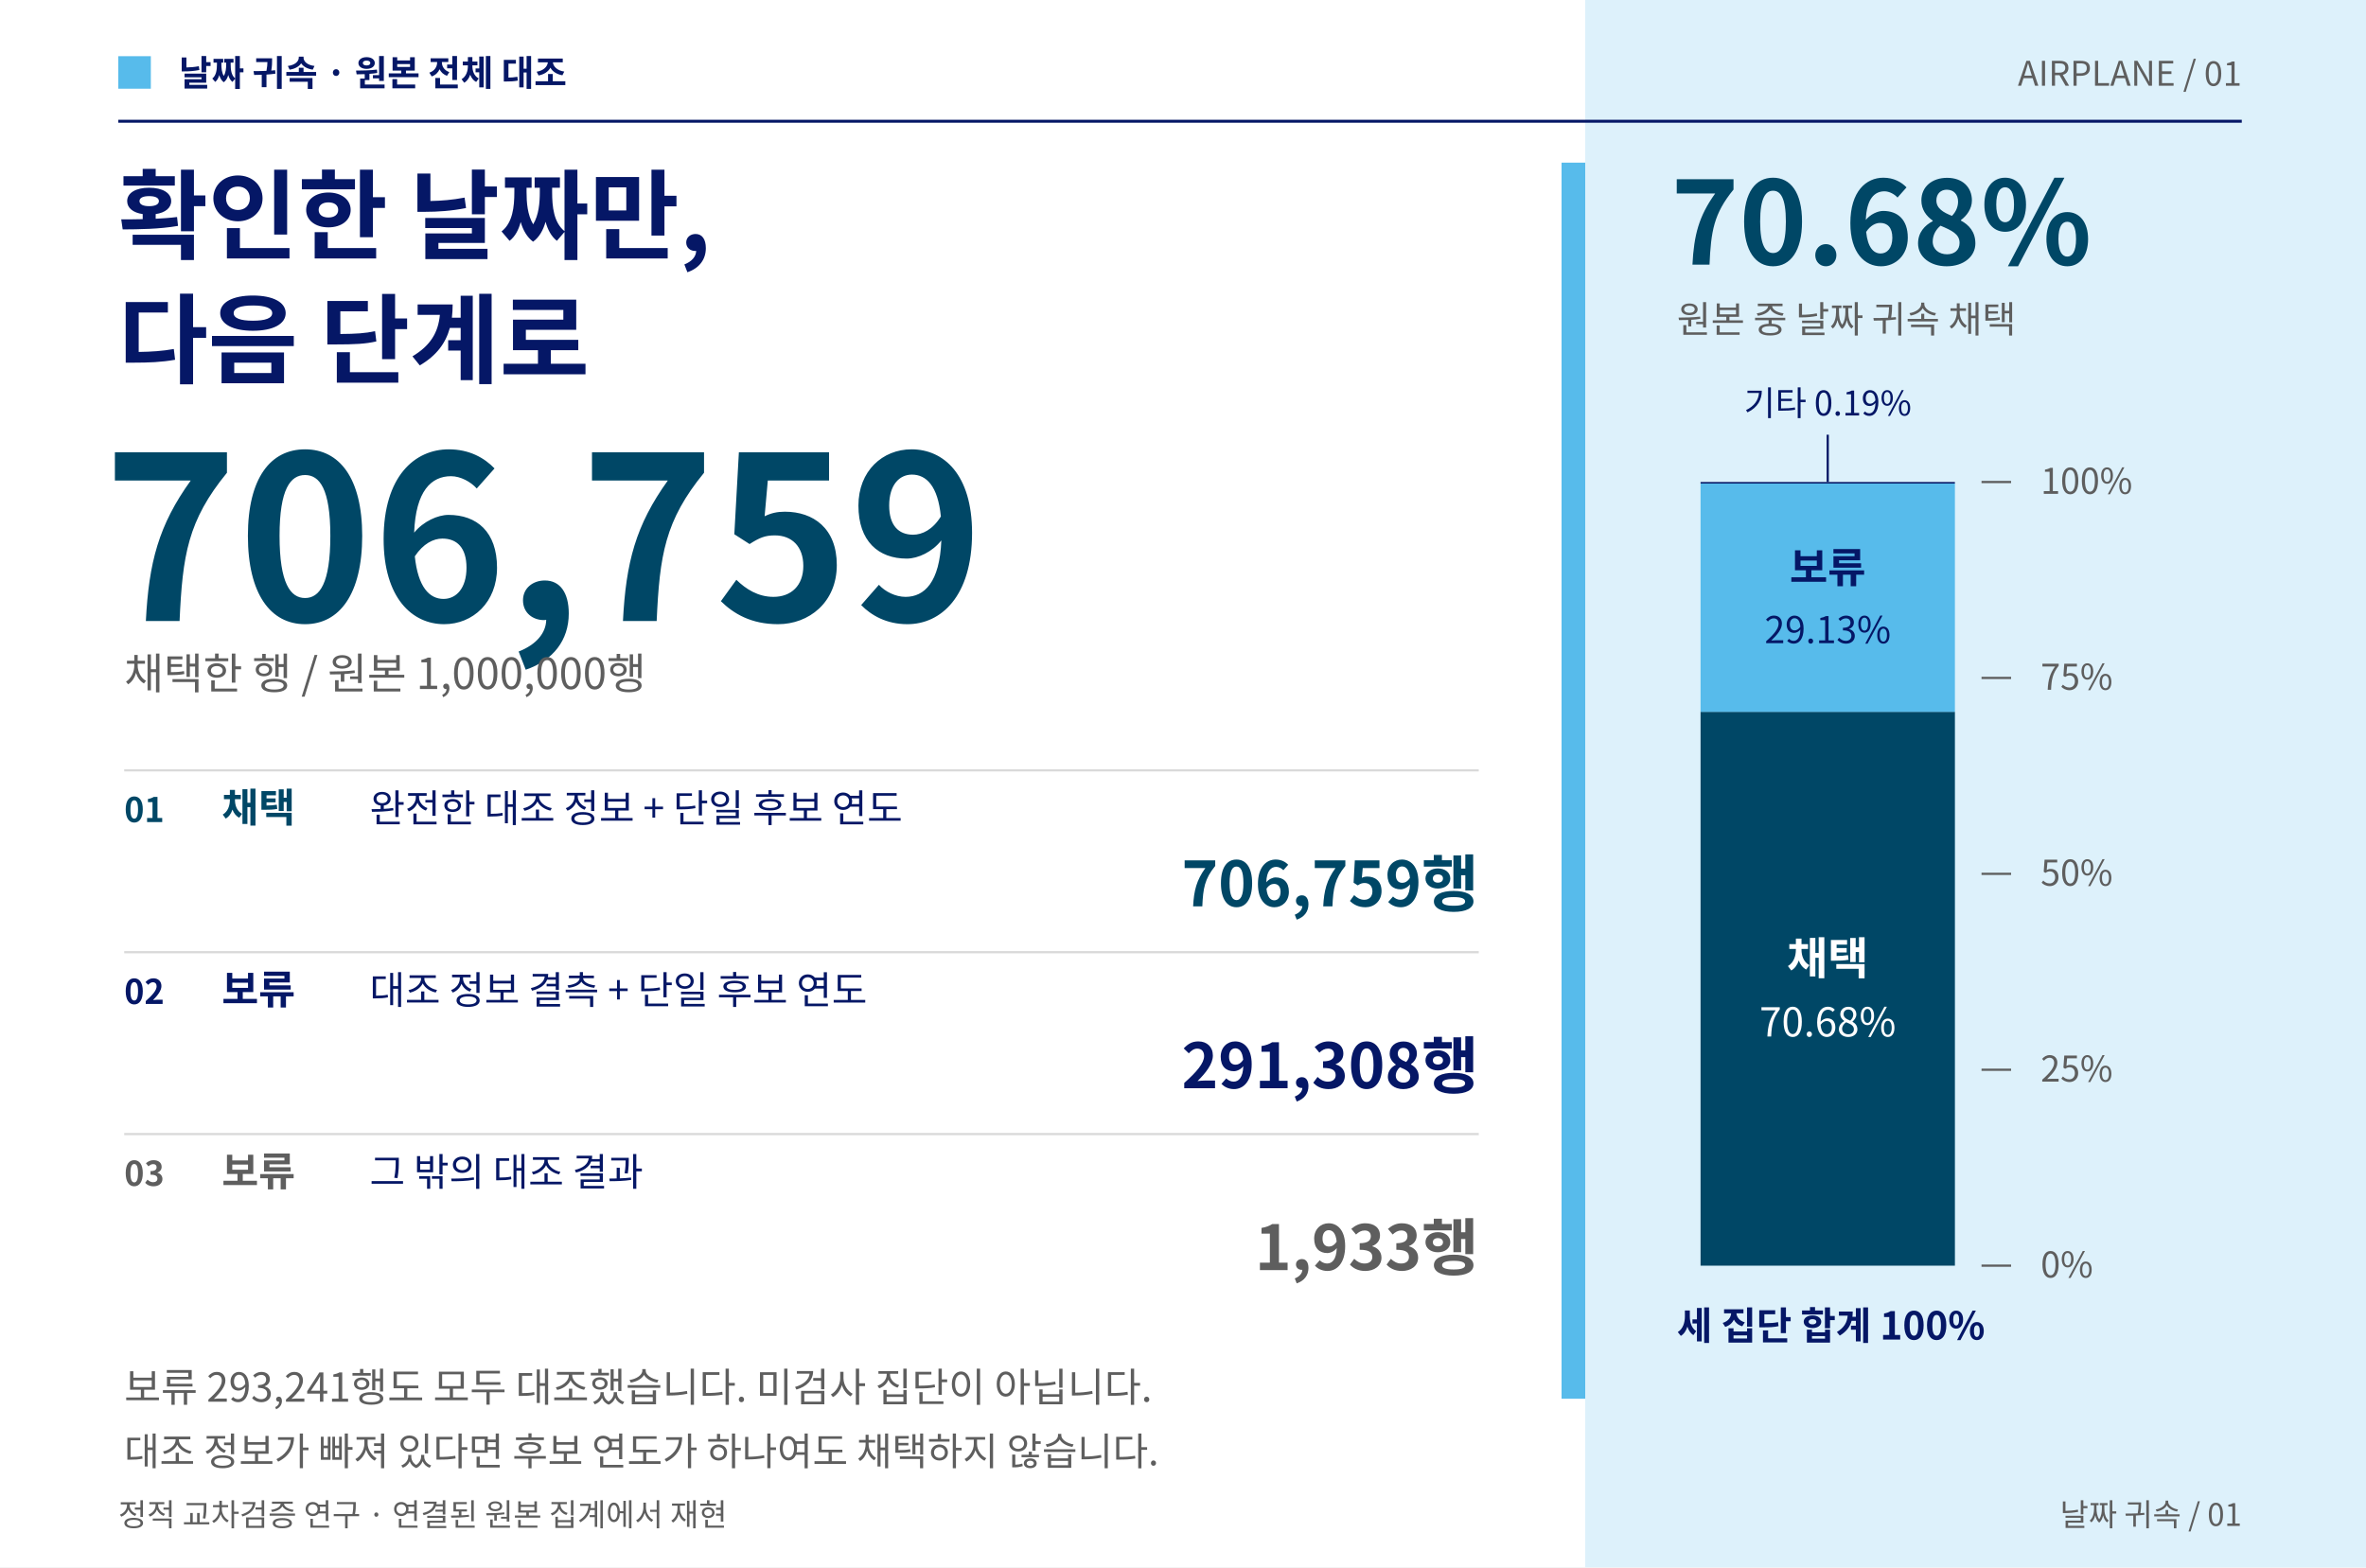
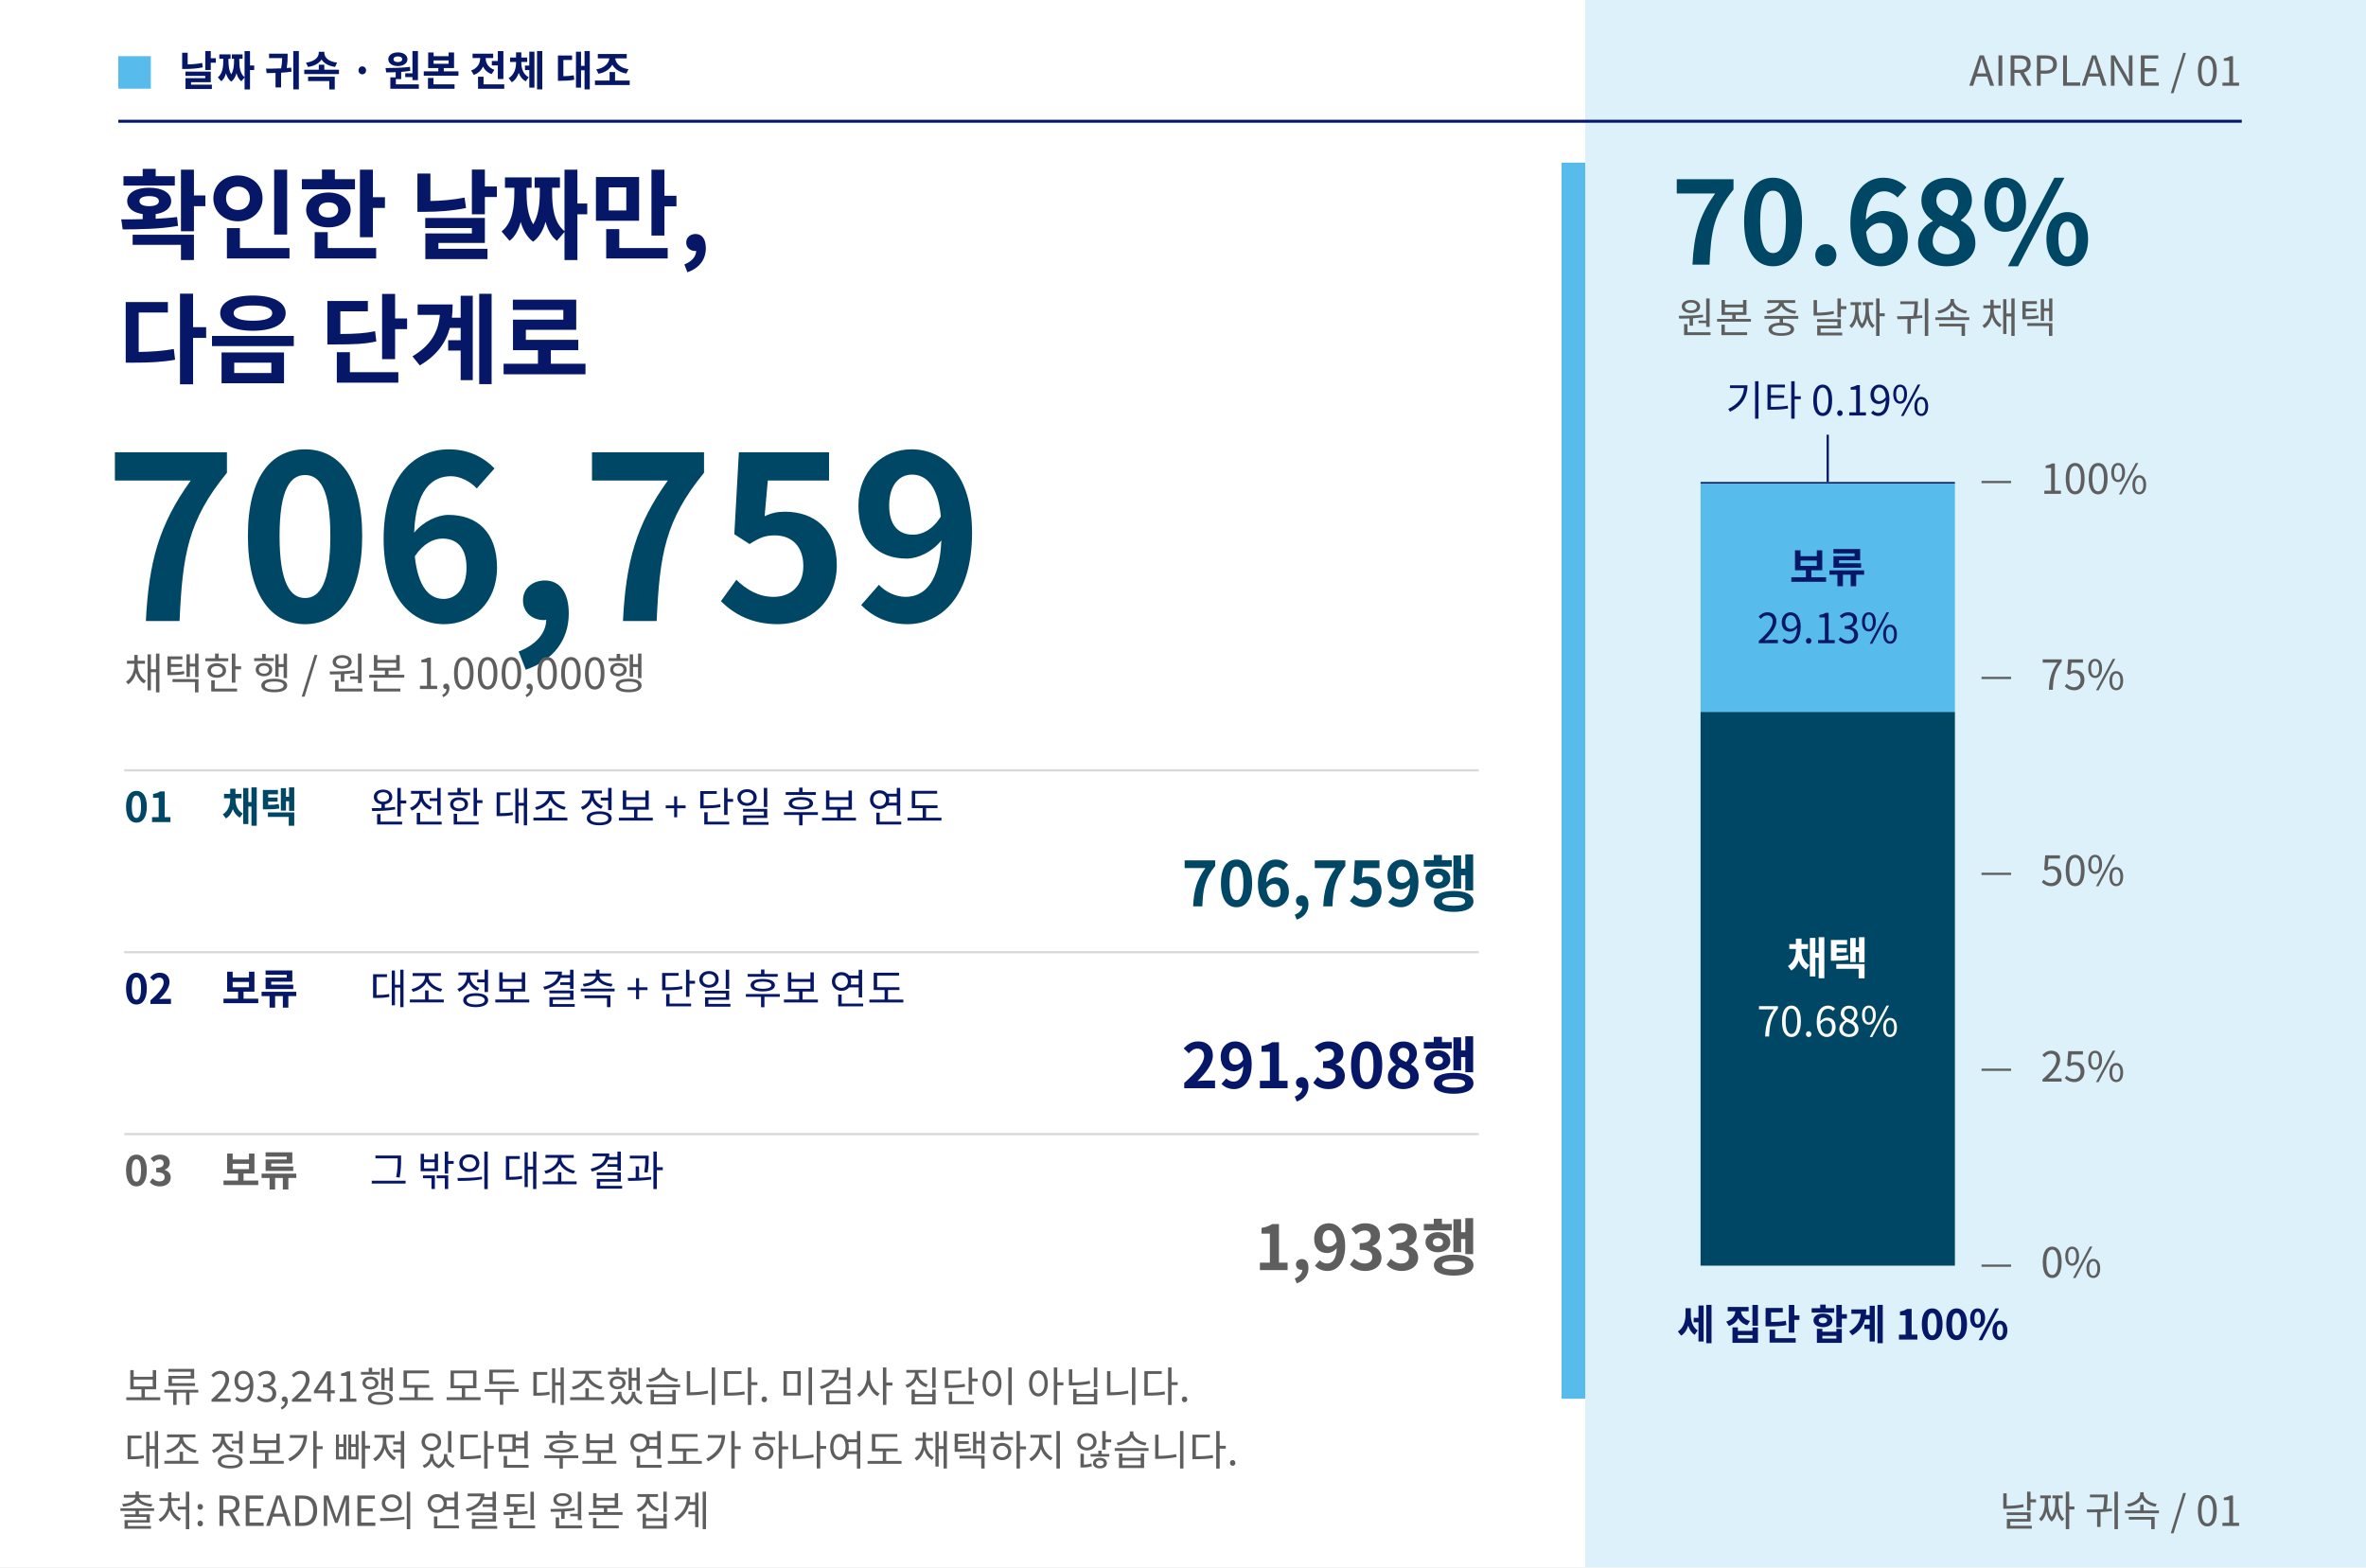
- <svg xmlns="http://www.w3.org/2000/svg" width="1600" height="1060" viewBox="0 0 1600 1060" role="img" aria-labelledby="title desc" data-design="korean-air-palette-d" data-chart-type="vertical-population-stack">
+ <svg xmlns="http://www.w3.org/2000/svg" width="1600" height="1060" viewBox="0 0 1600 1060" role="img" aria-labelledby="title desc" data-design="refined-evidence-f" data-chart-type="vertical-population-stack">
  <style>text{font-family:"Noto Sans CJK KR","Malgun Gothic","Apple SD Gothic Neo",sans-serif;font-variant-numeric:tabular-nums}</style>
  <rect width="1600" height="1060" fill="#FFFFFF" />
  <rect x="1072.000" y="0.000" width="528.000" height="1060.000" fill="#DDF1FB" />
  <rect x="1056.000" y="110.000" width="16.000" height="836.000" fill="#57BBEB" />
  <rect x="80.000" y="38.000" width="22.000" height="22.000" fill="#57BBEB" />
-   <text x="121.000" y="58.000" font-size="24" fill="#051766" font-weight="600" text-anchor="start">날짜 귀속 · 원본 전체 대조</text>
-   <text x="1516.000" y="58.000" font-size="23" fill="#5E5E5E" font-weight="400" text-anchor="end">AIRPLANE  /  01</text>
+   <text x="121.000" y="58.000" font-size="28" fill="#051766" font-weight="600" text-anchor="start">날짜 귀속 · 원본 전체 대조</text>
+   <text x="1516.000" y="58.000" font-size="28" fill="#5E5E5E" font-weight="400" text-anchor="end">AIRPLANE  /  01</text>
  <line x1="80.000" y1="82.000" x2="1516.000" y2="82.000" stroke="#051766" stroke-width="2" />
  <text x="80.000" y="170.000" font-size="66" fill="#051766" font-weight="700" text-anchor="start" style="font-family:Noto Sans CJK KR, Malgun Gothic, Apple SD Gothic Neo, sans-serif">확인한 날짜만,</text>
  <text x="80.000" y="254.000" font-size="66" fill="#051766" font-weight="700" text-anchor="start" style="font-family:Noto Sans CJK KR, Malgun Gothic, Apple SD Gothic Neo, sans-serif">다음 단계로</text>
  <text x="70.000" y="420.000" font-size="154" fill="#004766" font-weight="700" text-anchor="start" style="font-family:Noto Sans CJK KR, Malgun Gothic, Apple SD Gothic Neo, sans-serif">706,759</text>
  <text x="84.000" y="466.000" font-size="29" fill="#5E5E5E" font-weight="400" text-anchor="start">채택한 행 / 원본 1,000,000행</text>
  <line x1="84.000" y1="521.000" x2="1000.000" y2="521.000" stroke="#D9D9D9" stroke-width="1.5" />
-   <text x="84.000" y="556.000" font-size="23" fill="#004766" font-weight="700" text-anchor="start">01</text>
-   <text x="150.000" y="556.000" font-size="27" fill="#004766" font-weight="700" text-anchor="start">채택</text>
-   <text x="250.000" y="556.000" font-size="26" fill="#051766" font-weight="400" text-anchor="start">완전한 대조 정보 + 단일 후보 연도</text>
+   <text x="84.000" y="556.000" font-size="28" fill="#004766" font-weight="700" text-anchor="start">01</text>
+   <text x="150.000" y="556.000" font-size="28" fill="#004766" font-weight="700" text-anchor="start">채택</text>
+   <text x="250.000" y="556.000" font-size="28" fill="#051766" font-weight="400" text-anchor="start">완전한 대조 정보 + 단일 후보 연도</text>
  <text x="1000.000" y="613.000" font-size="42" fill="#004766" font-weight="600" text-anchor="end">706,759행</text>
  <line x1="84.000" y1="644.000" x2="1000.000" y2="644.000" stroke="#D9D9D9" stroke-width="1.5" />
-   <text x="84.000" y="679.000" font-size="23" fill="#051766" font-weight="700" text-anchor="start">02</text>
-   <text x="150.000" y="679.000" font-size="27" fill="#051766" font-weight="700" text-anchor="start">보류</text>
-   <text x="250.000" y="679.000" font-size="26" fill="#051766" font-weight="400" text-anchor="start">대조 정보 결측 + 단일 후보 연도</text>
+   <text x="84.000" y="679.000" font-size="28" fill="#051766" font-weight="700" text-anchor="start">02</text>
+   <text x="150.000" y="679.000" font-size="28" fill="#051766" font-weight="700" text-anchor="start">보류</text>
+   <text x="250.000" y="679.000" font-size="28" fill="#051766" font-weight="400" text-anchor="start">대조 정보 결측 + 단일 후보 연도</text>
  <text x="1000.000" y="736.000" font-size="42" fill="#051766" font-weight="600" text-anchor="end">291,308행</text>
  <line x1="84.000" y1="767.000" x2="1000.000" y2="767.000" stroke="#D9D9D9" stroke-width="1.5" />
-   <text x="84.000" y="802.000" font-size="23" fill="#5E5E5E" font-weight="700" text-anchor="start">03</text>
-   <text x="150.000" y="802.000" font-size="27" fill="#5E5E5E" font-weight="700" text-anchor="start">보류</text>
-   <text x="250.000" y="802.000" font-size="26" fill="#051766" font-weight="400" text-anchor="start">그 밖의 대조 결과</text>
+   <text x="84.000" y="802.000" font-size="28" fill="#5E5E5E" font-weight="700" text-anchor="start">03</text>
+   <text x="150.000" y="802.000" font-size="28" fill="#5E5E5E" font-weight="700" text-anchor="start">보류</text>
+   <text x="250.000" y="802.000" font-size="28" fill="#051766" font-weight="400" text-anchor="start">그 밖의 대조 결과</text>
  <text x="1000.000" y="859.000" font-size="42" fill="#5E5E5E" font-weight="600" text-anchor="end">1,933행</text>
  <text x="1130.000" y="179.000" font-size="78" fill="#004766" font-weight="700" text-anchor="start" style="font-family:Noto Sans CJK KR, Malgun Gothic, Apple SD Gothic Neo, sans-serif">70.68%</text>
-   <text x="1134.000" y="225.000" font-size="25" fill="#5E5E5E" font-weight="400" text-anchor="start">원본 중 날짜 귀속 채택</text>
+   <text x="1134.000" y="225.000" font-size="28" fill="#5E5E5E" font-weight="400" text-anchor="start">원본 중 날짜 귀속 채택</text>
  <rect x="1150.000" y="481.418" width="172.000" height="374.582" fill="#004766" />
  <rect x="1150.000" y="327.024" width="172.000" height="154.393" fill="#57BBEB" />
  <rect x="1150.000" y="326.000" width="172.000" height="1.024" fill="#051766" />
  <line x1="1340.000" y1="856.000" x2="1360.000" y2="856.000" stroke="#5E5E5E" stroke-width="1.5" />
-   <text x="1380.000" y="864.000" font-size="24" fill="#5E5E5E" font-weight="400" text-anchor="start">0%</text>
+   <text x="1380.000" y="864.000" font-size="28" fill="#5E5E5E" font-weight="400" text-anchor="start">0%</text>
  <line x1="1340.000" y1="723.500" x2="1360.000" y2="723.500" stroke="#5E5E5E" stroke-width="1.5" />
-   <text x="1380.000" y="731.500" font-size="24" fill="#5E5E5E" font-weight="400" text-anchor="start">25%</text>
+   <text x="1380.000" y="731.500" font-size="28" fill="#5E5E5E" font-weight="400" text-anchor="start">25%</text>
  <line x1="1340.000" y1="591.000" x2="1360.000" y2="591.000" stroke="#5E5E5E" stroke-width="1.5" />
-   <text x="1380.000" y="599.000" font-size="24" fill="#5E5E5E" font-weight="400" text-anchor="start">50%</text>
+   <text x="1380.000" y="599.000" font-size="28" fill="#5E5E5E" font-weight="400" text-anchor="start">50%</text>
  <line x1="1340.000" y1="458.500" x2="1360.000" y2="458.500" stroke="#5E5E5E" stroke-width="1.5" />
-   <text x="1380.000" y="466.500" font-size="24" fill="#5E5E5E" font-weight="400" text-anchor="start">75%</text>
+   <text x="1380.000" y="466.500" font-size="28" fill="#5E5E5E" font-weight="400" text-anchor="start">75%</text>
  <line x1="1340.000" y1="326.000" x2="1360.000" y2="326.000" stroke="#5E5E5E" stroke-width="1.5" />
-   <text x="1380.000" y="334.000" font-size="24" fill="#5E5E5E" font-weight="400" text-anchor="start">100%</text>
+   <text x="1380.000" y="334.000" font-size="28" fill="#5E5E5E" font-weight="400" text-anchor="start">100%</text>
  <text x="1236.000" y="659.000" font-size="30" fill="#FFFFFF" font-weight="600" text-anchor="middle">채택</text>
-   <text x="1236.000" y="701.000" font-size="27" fill="#FFFFFF" font-weight="500" text-anchor="middle">70.68%</text>
+   <text x="1236.000" y="701.000" font-size="28" fill="#FFFFFF" font-weight="500" text-anchor="middle">70.68%</text>
  <text x="1236.000" y="394.000" font-size="28" fill="#051766" font-weight="600" text-anchor="middle">보류</text>
-   <text x="1236.000" y="435.000" font-size="25" fill="#051766" font-weight="500" text-anchor="middle">29.13%</text>
+   <text x="1236.000" y="435.000" font-size="28" fill="#051766" font-weight="500" text-anchor="middle">29.13%</text>
  <line x1="1236.000" y1="326.000" x2="1236.000" y2="294.000" stroke="#051766" stroke-width="1.5" />
-   <text x="1236.000" y="281.000" font-size="23" fill="#051766" font-weight="400" text-anchor="middle">기타 0.19%</text>
-   <text x="1134.000" y="906.000" font-size="26" fill="#051766" font-weight="600" text-anchor="start">세 집단 합계 100%</text>
-   <text x="84.000" y="948.000" font-size="27" fill="#5E5E5E" font-weight="400" text-anchor="start">보류 293,241행도 모두 대조했습니다. 미검사 집단이 아닙니다.</text>
-   <text x="84.000" y="991.000" font-size="26" fill="#5E5E5E" font-weight="400" text-anchor="start">대조 정보가 빠져 있다면 후보 연도가 하나여도 채택하지 않습니다.</text>
-   <text x="80.000" y="1032.000" font-size="21" fill="#5E5E5E" font-weight="400" text-anchor="start">정적 교차검증 연구 · 연결된 원본 집계에서 재현</text>
-   <text x="1516.000" y="1032.000" font-size="21" fill="#5E5E5E" font-weight="400" text-anchor="end">날짜 귀속 / 01</text>
+   <text x="1236.000" y="281.000" font-size="28" fill="#051766" font-weight="400" text-anchor="middle">기타 0.19%</text>
+   <text x="1134.000" y="906.000" font-size="28" fill="#051766" font-weight="600" text-anchor="start">세 집단 합계 100%</text>
+   <text x="84.000" y="948.000" font-size="28" fill="#5E5E5E" font-weight="400" text-anchor="start">보류 293,241행도 모두 대조했습니다. 미검사 집단이 아닙니다.</text>
+   <text x="84.000" y="991.000" font-size="28" fill="#5E5E5E" font-weight="400" text-anchor="start">대조 정보가 빠져 있다면 후보 연도가 하나여도 채택하지 않습니다.</text>
+   <text x="80.000" y="1032.000" font-size="28" fill="#5E5E5E" font-weight="400" text-anchor="start">출처: README의 연결된 원본 집계</text>
+   <text x="1516.000" y="1032.000" font-size="28" fill="#5E5E5E" font-weight="400" text-anchor="end">날짜 귀속 / 01</text>
</svg>
